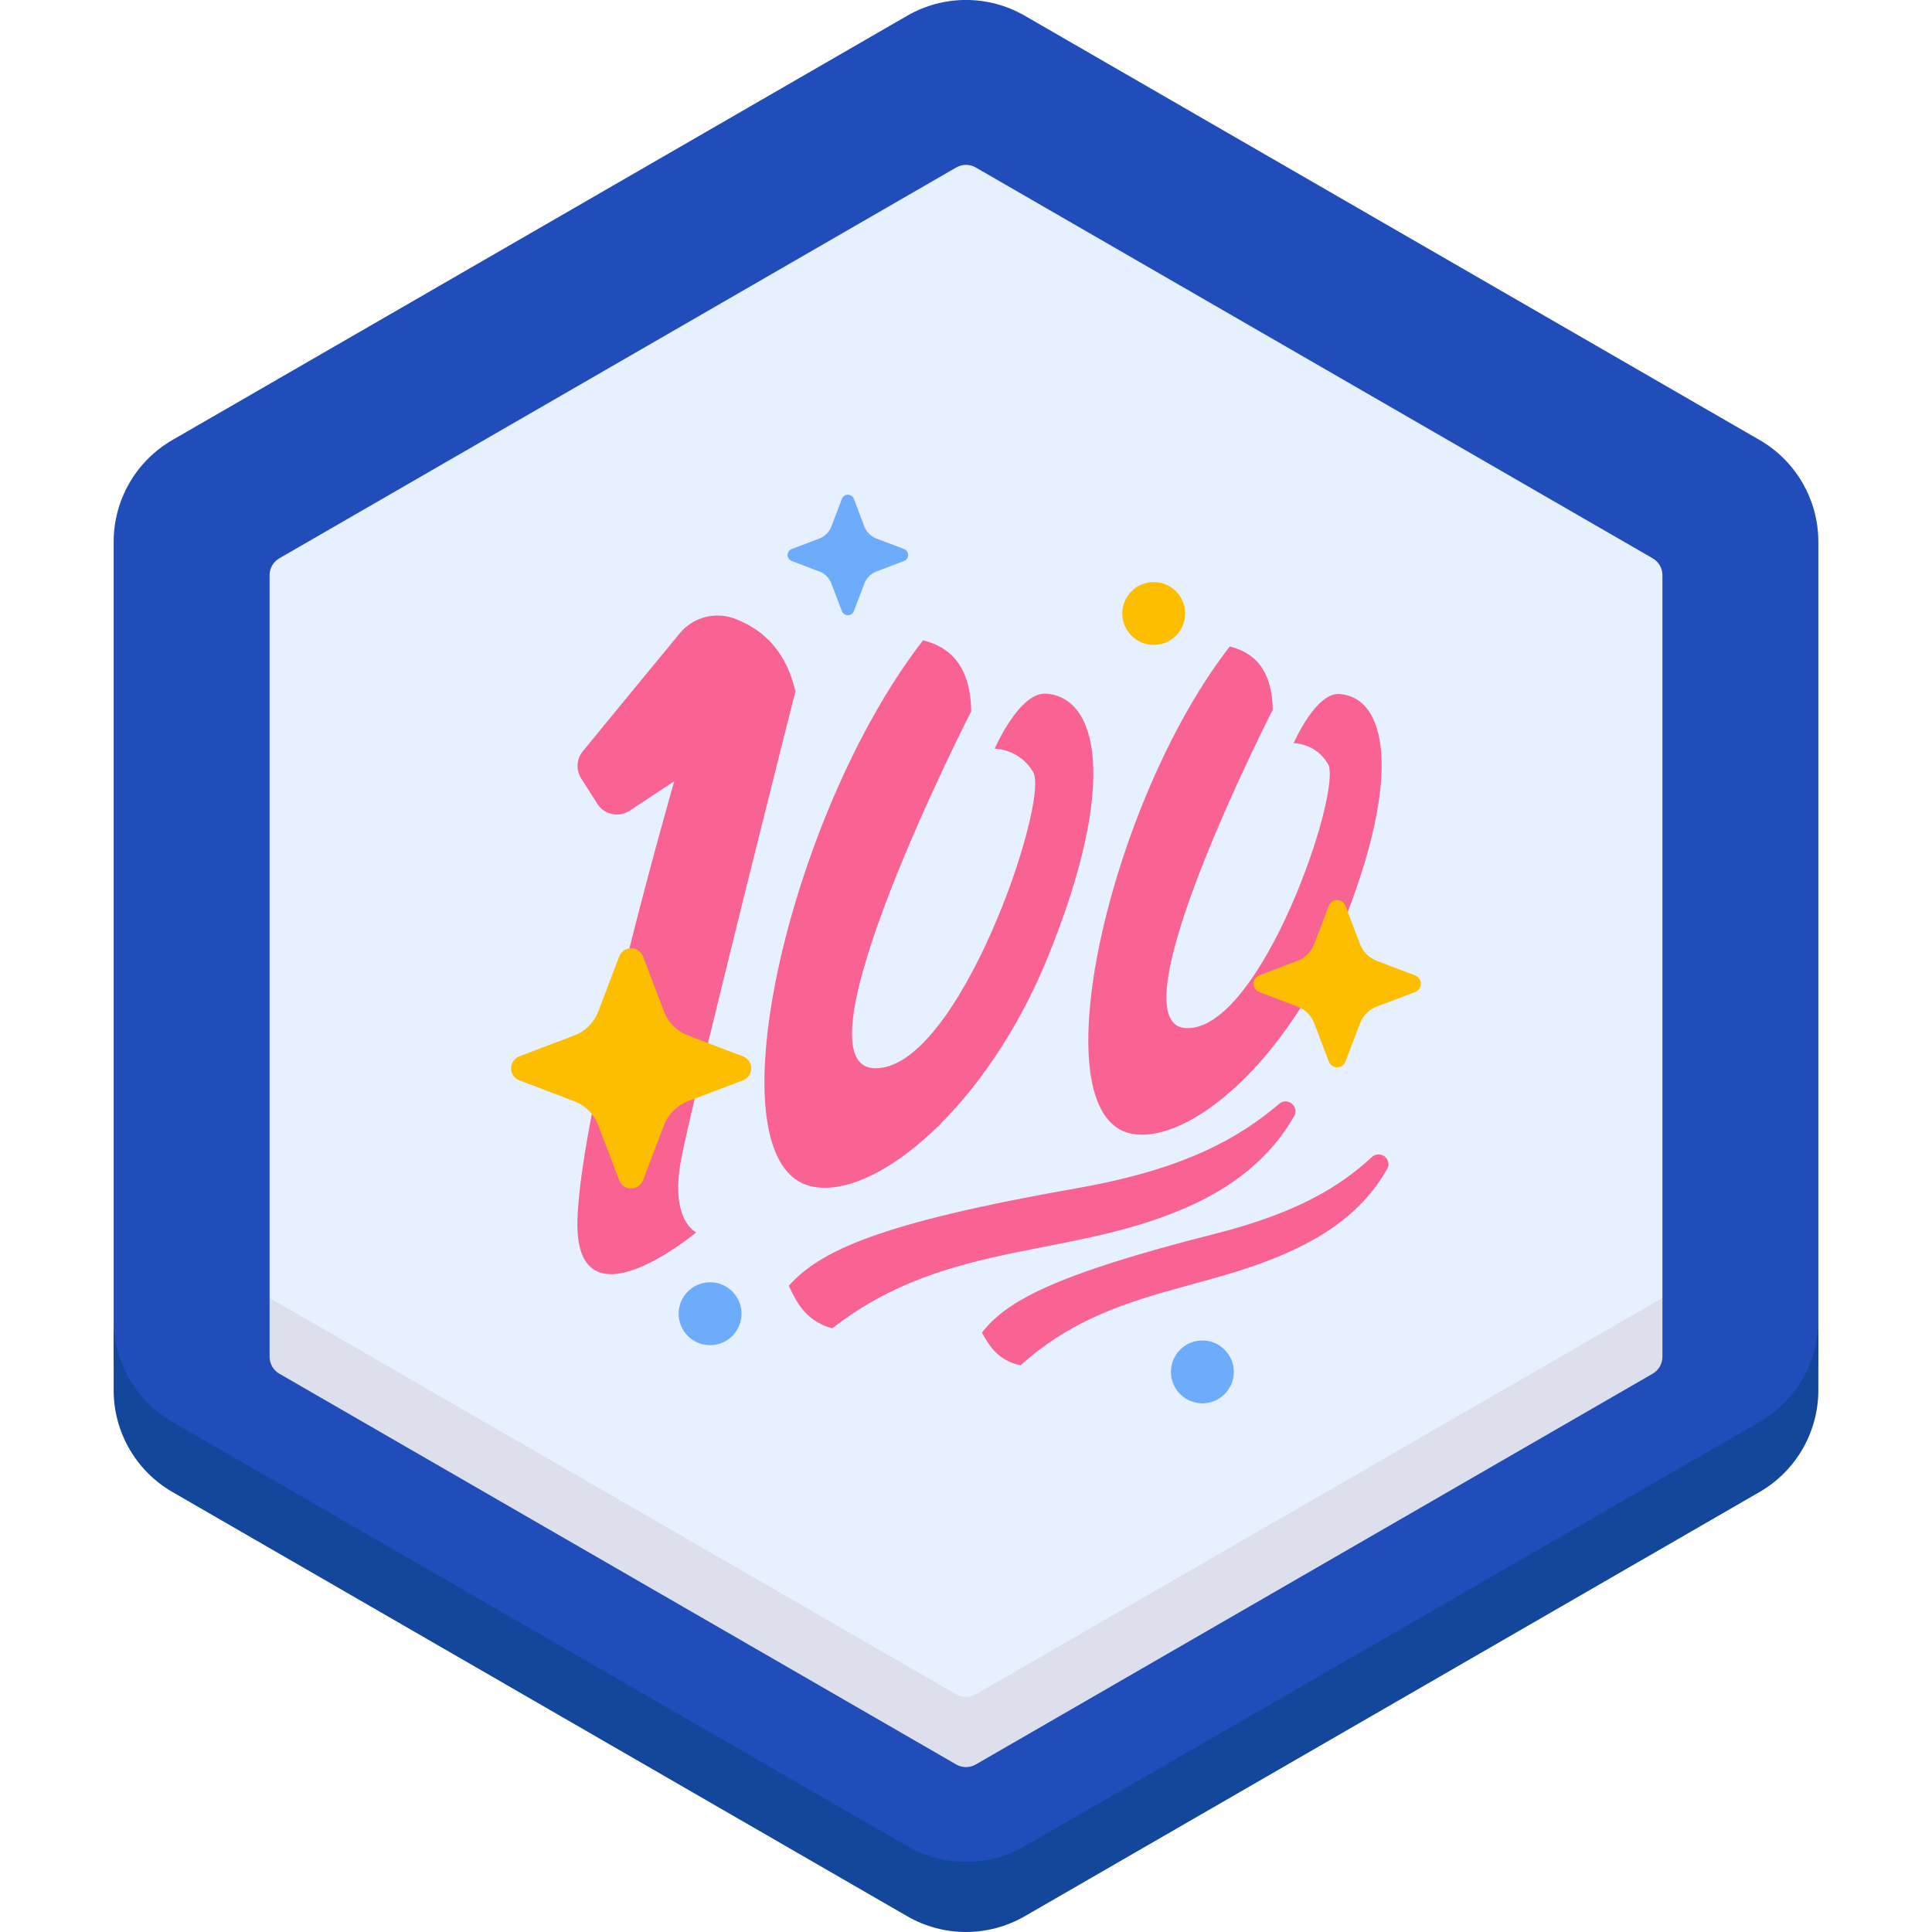
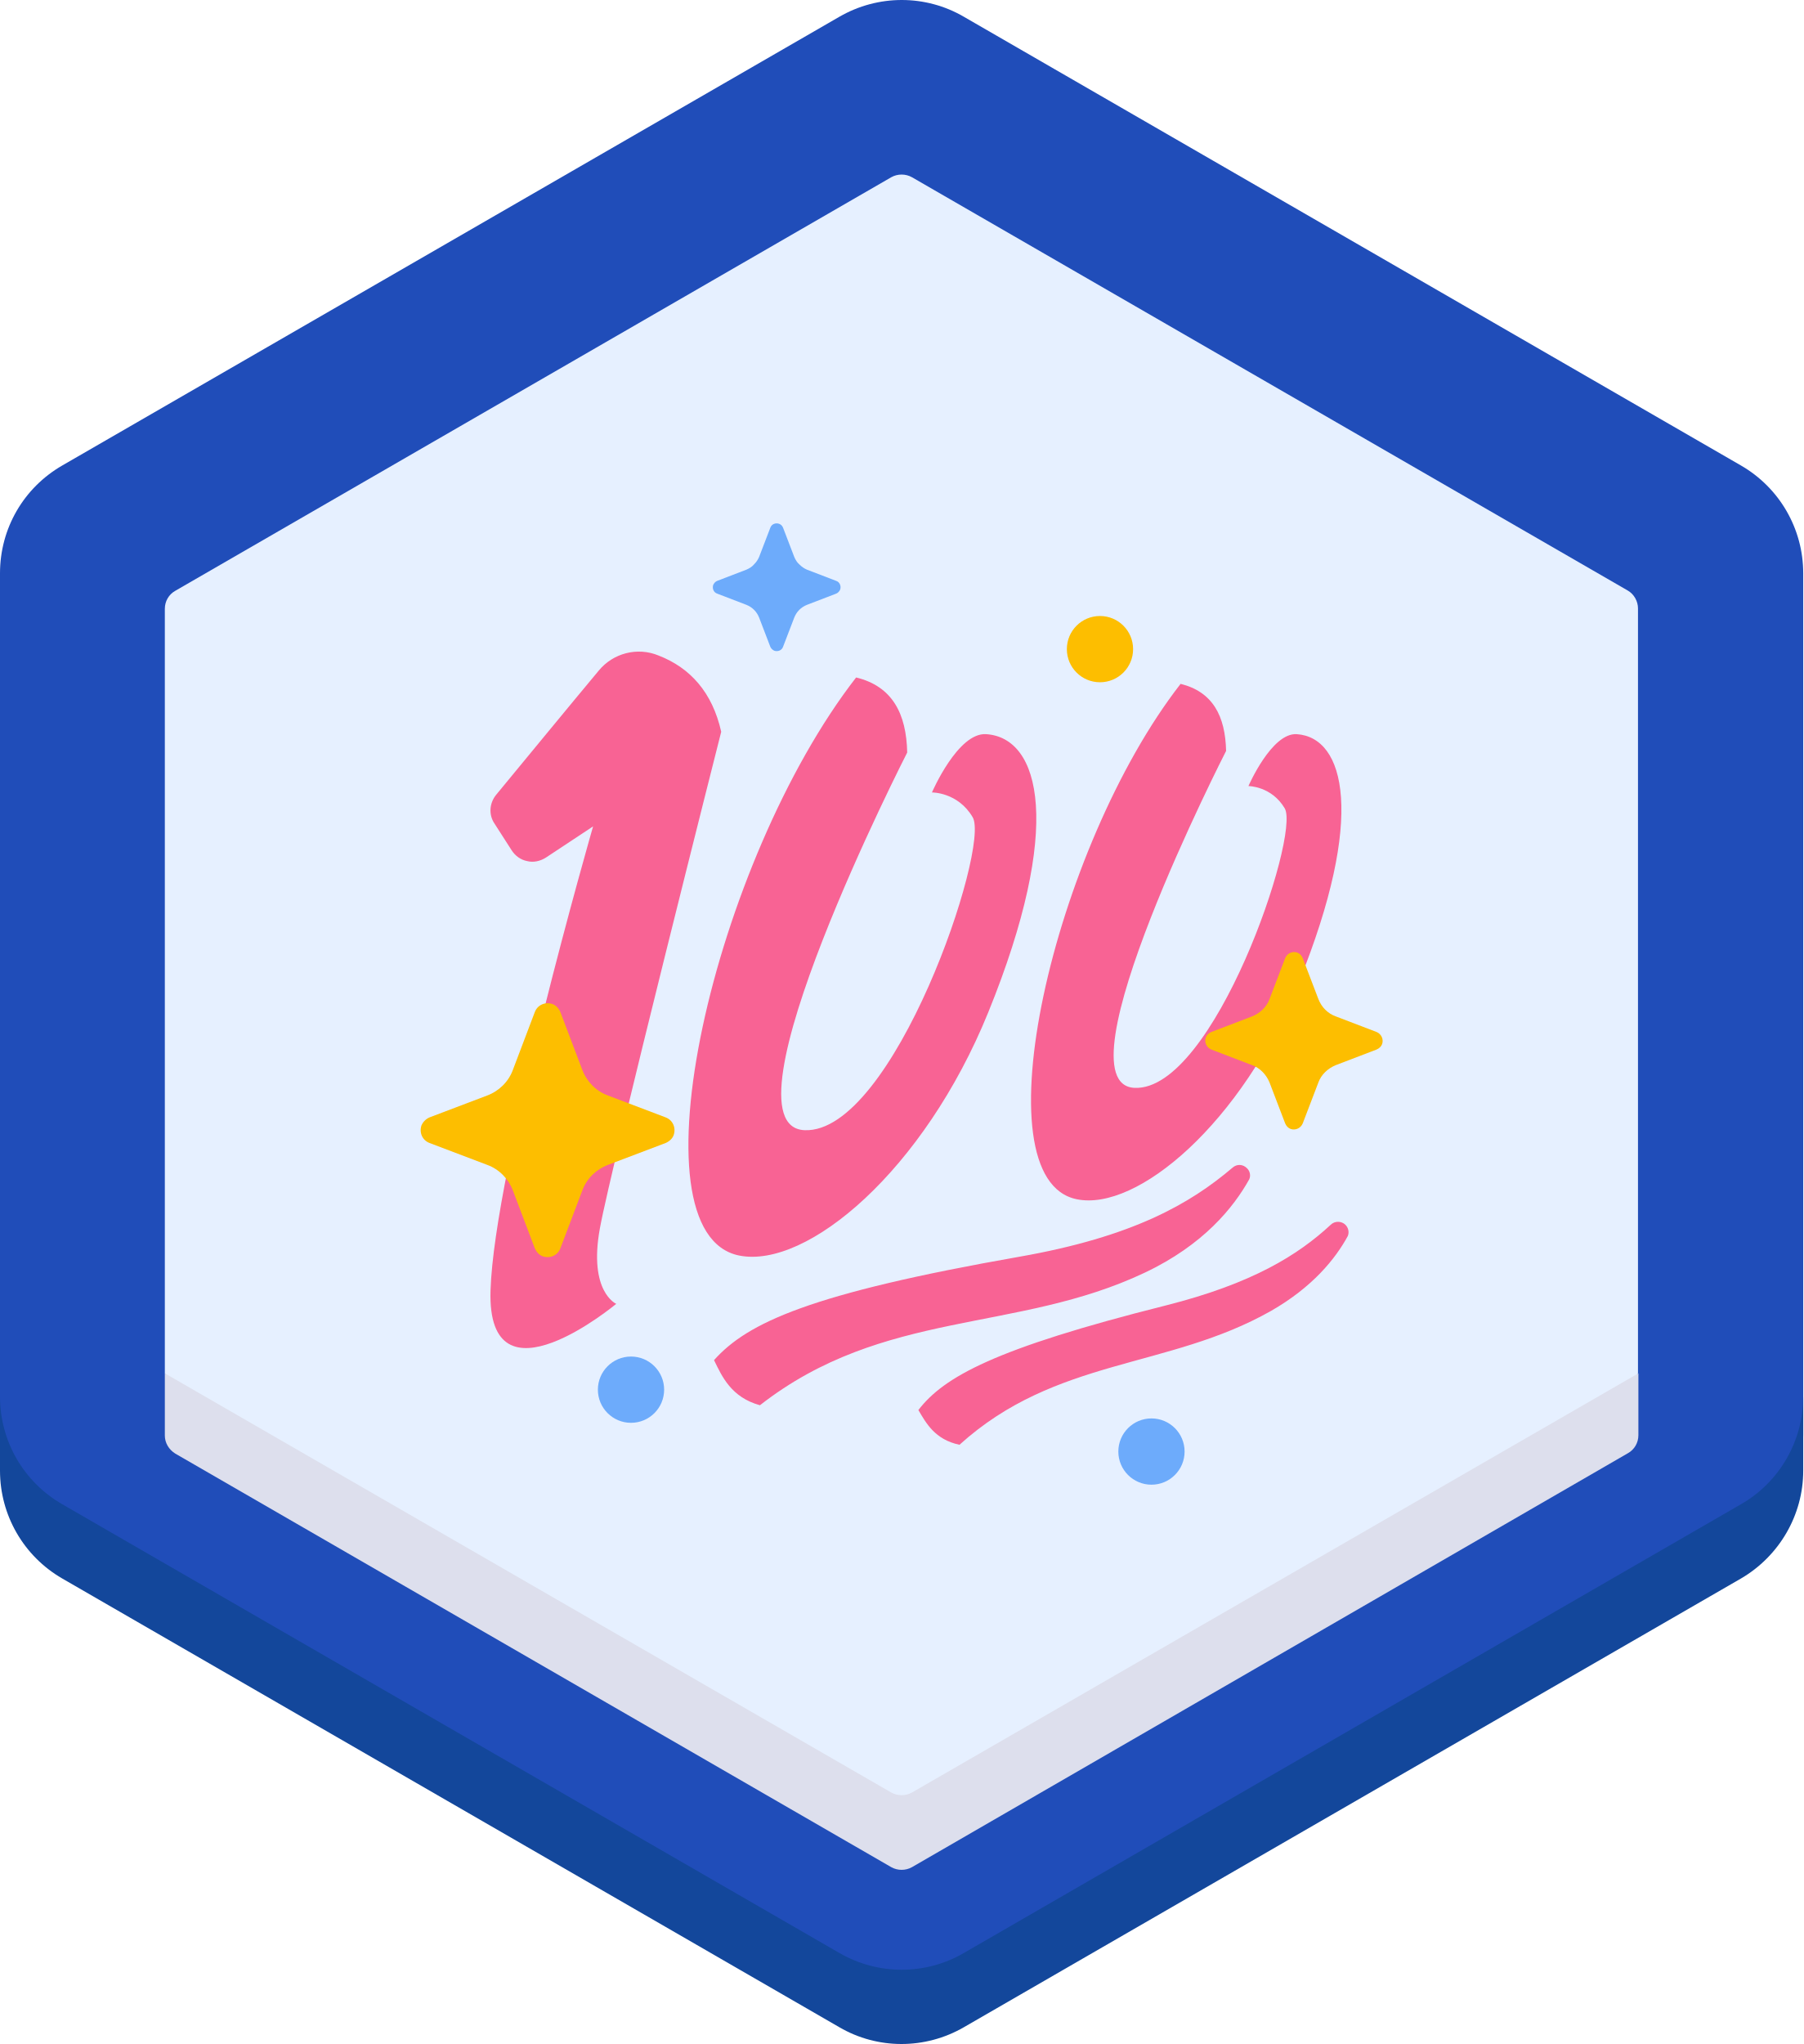
- <svg xmlns="http://www.w3.org/2000/svg" id="Layer_1" data-name="Layer 1" viewBox="0 0 512 512">
-   <defs>
-     <style>
-       .cls-1 {
-         fill: #e6f0ff;
-       }
- 
-       .cls-2 {
-         fill: #13479b;
-       }
- 
-       .cls-3 {
-         fill: #204db9;
-       }
- 
-       .cls-4, .cls-5 {
-         fill: #6dabfb;
-       }
- 
-       .cls-4, .cls-6, .cls-7 {
-         fill-rule: evenodd;
-       }
- 
-       .cls-8, .cls-6 {
-         fill: #fdbe00;
-       }
- 
-       .cls-7 {
-         fill: #f86394;
-       }
- 
-       .cls-9 {
-         fill: #dddfed;
-       }
-     </style>
-   </defs>
+ <svg xmlns="http://www.w3.org/2000/svg" version="1.1" id="Layer_1" x="0px" y="0px" viewBox="0 0 451.8 512" style="enable-background:new 0 0 451.8 512;" xml:space="preserve">
+   <style type="text/css">
+ 	.st0{fill:#204DB9;}
+ 	.st1{fill:#13479B;}
+ 	.st2{fill:#E6F0FF;}
+ 	.st3{fill:#DDDFED;}
+ 	.st4{fill-rule:evenodd;clip-rule:evenodd;fill:#F86394;}
+ 	.st5{fill-rule:evenodd;clip-rule:evenodd;fill:#6DABFB;}
+ 	.st6{fill:#FDBE00;}
+ 	.st7{fill:#6DABFB;}
+ 	.st8{fill-rule:evenodd;clip-rule:evenodd;fill:#FDBE00;}
+ </style>
  <g>
-     <path class="cls-3" d="M481.88,359.42V143.58c0-11.13-5.94-21.42-15.58-26.98L271.58,4.17c-9.64-5.57-21.52-5.57-31.16,0L45.7,116.6c-9.64,5.57-15.58,15.85-15.58,26.98v215.84c0,11.13,5.94,21.42,15.58,26.98l194.72,112.42c9.64,5.57,21.52,5.57,31.16,0l194.72-112.42c9.64-5.57,15.58-15.85,15.58-26.98Z" />
-     <path class="cls-2" d="M466.3,376.82l-194.72,112.42c-9.64,5.57-21.52,5.57-31.16,0L45.7,376.82c-9.64-5.57-15.58-15.85-15.58-26.98v18.58c0,11.13,5.94,21.42,15.58,26.98l194.72,112.42c9.64,5.57,21.52,5.57,31.16,0l194.72-112.42c9.64-5.57,15.58-15.85,15.58-26.98v-18.58c0,11.13-5.94,21.42-15.58,26.98Z" />
-     <path class="cls-1" d="M440.56,343.97V152.43c0-1.84-.98-3.55-2.58-4.47L258.58,44.38c-1.6-.92-3.56-.92-5.16,0L74.02,147.96c-1.6,.92-2.58,2.63-2.58,4.47v191.55l10.79,15.81,173.77,100.33,173.77-100.33,10.79-15.81Z" />
-     <path class="cls-9" d="M71.44,343.97v15.6c0,1.84,.98,3.55,2.58,4.47l179.4,103.57c1.6,.92,3.56,.92,5.16,0l179.4-103.57c1.6-.92,2.58-2.63,2.58-4.47v-15.6l-181.98,105.06c-1.6,.92-3.56,.92-5.16,0l-181.98-105.06Z" />
+     <path class="st0" d="M451.8,359.4V143.6c0-11.1-5.9-21.4-15.6-27L241.5,4.2c-9.6-5.6-21.5-5.6-31.2,0L15.6,116.6   C5.9,122.2,0,132.4,0,143.6v215.8c0,11.1,5.9,21.4,15.6,27l194.7,112.4c9.6,5.6,21.5,5.6,31.2,0l194.7-112.4   C445.8,380.8,451.8,370.6,451.8,359.4L451.8,359.4z" />
+     <path class="st1" d="M436.2,376.8L241.5,489.2c-9.6,5.6-21.5,5.6-31.2,0L15.6,376.8C5.9,371.2,0,361,0,349.8v18.6   c0,11.1,5.9,21.4,15.6,27l194.7,112.4c9.6,5.6,21.5,5.6,31.2,0l194.7-112.4c9.6-5.6,15.6-15.9,15.6-27v-18.6   C451.8,361,445.8,371.3,436.2,376.8L436.2,376.8z" />
+     <path class="st2" d="M410.4,344V152.4c0-1.8-1-3.6-2.6-4.5L228.5,44.4c-1.6-0.9-3.6-0.9-5.2,0L43.9,148c-1.6,0.9-2.6,2.6-2.6,4.5   V344l10.8,15.8l173.8,100.3l173.8-100.3L410.4,344L410.4,344z" />
+     <path class="st3" d="M41.3,344v15.6c0,1.8,1,3.5,2.6,4.5l179.4,103.6c1.6,0.9,3.6,0.9,5.2,0L407.9,364c1.6-0.9,2.6-2.6,2.6-4.5V344   L228.5,449c-1.6,0.9-3.6,0.9-5.2,0L41.3,344L41.3,344z" />
  </g>
  <g>
-     <path class="cls-7" d="M154.45,199.09c-1.69,2.06-1.86,4.96-.43,7.2l4.27,6.72c.88,1.4,2.29,2.37,3.91,2.72,1.62,.35,3.3,.03,4.68-.89l11.81-7.82s-24.82,86-25.66,116.28,31.49,3.29,31.49,3.29c0,0-6.98-3.04-4.08-18.94,2.9-15.9,30.35-124.43,30.35-124.43-2.25-9.79-7.67-15.97-15.71-19.13-5.28-2.16-11.35-.63-14.97,3.78-7.14,8.64-19.98,24.3-25.65,31.21Z" />
-     <path class="cls-4" d="M223.11,132.2c.33-.87,1.3-1.32,2.18-.99,.46,.17,.82,.53,.99,.99l2.78,7.32c.28,.73,.7,1.39,1.26,1.94,.55,.55,1.21,.98,1.94,1.26l7.32,2.78c.87,.33,1.31,1.31,.98,2.18-.17,.45-.53,.81-.98,.98l-7.32,2.79c-1.47,.56-2.64,1.72-3.2,3.2l-2.78,7.32c-.33,.87-1.31,1.31-2.19,.98-.45-.17-.81-.53-.98-.98l-2.78-7.32c-.56-1.48-1.72-2.64-3.2-3.2l-7.32-2.79c-.87-.33-1.31-1.31-.98-2.18,.17-.45,.53-.81,.98-.98l7.32-2.78c.73-.28,1.39-.7,1.94-1.26,.55-.55,.98-1.21,1.26-1.94,0,0,2.78-7.32,2.78-7.32Z" />
-     <circle class="cls-8" cx="305.75" cy="162.58" r="8.33" />
-     <circle class="cls-5" cx="188.18" cy="348.15" r="8.33" />
-     <circle class="cls-5" cx="318.64" cy="363.57" r="8.33" />
-     <path class="cls-7" d="M244.61,169.7c9.11,2.21,12.6,9.11,12.78,18.78,0,0-47.95,93.74-25.72,94.61,22.24,.87,46.57-70.85,42.14-78.45-3.68-6.29-10.21-6.22-10.21-6.22,0,0,6.51-15.05,13.6-14.59,13.61,.87,19.39,23.2,.53,69.71-16.06,39.6-45.42,64.32-62.39,60.92-27.85-5.57-6.47-98.79,29.27-144.75Zm81.29,1.63c8.12,1.97,11.24,8.13,11.4,16.75,0,0-42.77,83.61-22.94,84.38,19.83,.78,41.54-63.19,37.58-69.97-3.28-5.61-9.11-5.55-9.11-5.55,0,0,5.8-13.42,12.13-13.02,12.14,.78,17.29,20.7,.47,62.17-14.32,35.32-40.5,57.36-55.64,54.33-24.84-4.97-5.77-88.11,26.11-129.1Zm-116.87,169.41c8.4-9.35,24.13-16.67,76.51-25.88,28.48-5.01,42.84-13.32,53.41-22.3,1.08-.97,2.73-.88,3.7,.2,.67,.74,.86,1.8,.48,2.73-3.87,6.99-11.38,16.35-26.23,23.38-32.13,15.19-65.4,9.04-96.35,33.16-7.24-2.01-9.56-7.23-11.52-11.29Zm51.19,12.42c6.4-8.29,19.01-15.35,61.95-26.24,21.83-5.53,33.22-12.7,41.33-20.24,1.03-1.02,2.68-1.01,3.7,.01,.73,.74,.96,1.84,.57,2.81-3.15,5.72-8.79,12.84-19.31,18.81-25.75,14.61-53.76,11.56-77.98,33.51-6.14-1.22-8.4-5.42-10.27-8.66Z" />
-     <path class="cls-6" d="M164.08,253.5c.67-1.75,2.63-2.64,4.38-1.97,.91,.34,1.63,1.06,1.97,1.97l5.53,14.54c1.12,2.94,3.44,5.26,6.38,6.38l14.54,5.52c1.76,.66,2.64,2.62,1.98,4.38-.34,.91-1.07,1.63-1.98,1.98l-14.54,5.53c-2.94,1.12-5.26,3.44-6.38,6.38l-5.53,14.54c-.67,1.75-2.63,2.64-4.38,1.97-.91-.34-1.63-1.06-1.97-1.97l-5.53-14.54c-1.12-2.94-3.44-5.26-6.38-6.38l-14.54-5.53c-1.76-.67-2.63-2.64-1.96-4.4,.35-.9,1.06-1.61,1.96-1.96l14.54-5.52c2.94-1.12,5.26-3.44,6.38-6.38,0,0,5.53-14.54,5.53-14.54Zm188.08-13.47c.46-1.21,1.81-1.83,3.02-1.37,.63,.24,1.13,.74,1.37,1.37l3.87,10.16c.78,2.05,2.39,3.66,4.44,4.44l10.16,3.87c1.21,.46,1.83,1.81,1.37,3.02-.24,.63-.74,1.13-1.37,1.37l-10.16,3.86c-2.05,.78-3.67,2.39-4.44,4.44l-3.87,10.16c-.46,1.21-1.82,1.82-3.03,1.36-.63-.24-1.12-.73-1.36-1.36l-3.87-10.16c-.77-2.05-2.39-3.67-4.44-4.44l-10.16-3.86c-1.21-.47-1.82-1.83-1.35-3.04,.24-.62,.73-1.11,1.35-1.35l10.16-3.87c2.05-.78,3.66-2.39,4.44-4.44l3.87-10.16Z" />
+     <path class="st4" d="M124.3,199.1c-1.7,2.1-1.9,5-0.4,7.2l4.3,6.7c0.9,1.4,2.3,2.4,3.9,2.7c1.6,0.4,3.3,0,4.7-0.9l11.8-7.8   c0,0-24.8,86-25.7,116.3s31.5,3.3,31.5,3.3s-7-3-4.1-18.9s30.4-124.4,30.4-124.4c-2.2-9.8-7.7-16-15.7-19.1   c-5.3-2.2-11.4-0.6-15,3.8C142.9,176.5,130,192.2,124.3,199.1L124.3,199.1z" />
+     <path class="st5" d="M193,132.2c0.3-0.9,1.3-1.3,2.2-1c0.5,0.2,0.8,0.5,1,1l2.8,7.3c0.3,0.7,0.7,1.4,1.3,1.9c0.6,0.6,1.2,1,1.9,1.3   l7.3,2.8c0.9,0.3,1.3,1.3,1,2.2c-0.2,0.4-0.5,0.8-1,1l-7.3,2.8c-1.5,0.6-2.6,1.7-3.2,3.2l-2.8,7.3c-0.3,0.9-1.3,1.3-2.2,1   c-0.4-0.2-0.8-0.5-1-1l-2.8-7.3c-0.6-1.5-1.7-2.6-3.2-3.2l-7.3-2.8c-0.9-0.3-1.3-1.3-1-2.2c0.2-0.4,0.5-0.8,1-1l7.3-2.8   c0.7-0.3,1.4-0.7,1.9-1.3c0.6-0.6,1-1.2,1.3-1.9L193,132.2z" />
+     <circle class="st6" cx="275.6" cy="162.6" r="8.3" />
+     <circle class="st7" cx="158.1" cy="348.1" r="8.3" />
+     <circle class="st7" cx="288.5" cy="363.6" r="8.3" />
+     <path class="st4" d="M214.5,169.7c9.1,2.2,12.6,9.1,12.8,18.8c0,0-47.9,93.7-25.7,94.6c22.2,0.9,46.6-70.9,42.1-78.4   c-3.7-6.3-10.2-6.2-10.2-6.2s6.5-15.1,13.6-14.6c13.6,0.9,19.4,23.2,0.5,69.7c-16.1,39.6-45.4,64.3-62.4,60.9   C157.4,308.9,178.8,215.7,214.5,169.7L214.5,169.7z M295.8,171.3c8.1,2,11.2,8.1,11.4,16.8c0,0-42.8,83.6-22.9,84.4   c19.8,0.8,41.5-63.2,37.6-70c-3.3-5.6-9.1-5.6-9.1-5.6s5.8-13.4,12.1-13c12.1,0.8,17.3,20.7,0.5,62.2   c-14.3,35.3-40.5,57.4-55.6,54.3C244.8,295.4,263.9,212.3,295.8,171.3L295.8,171.3z M178.9,340.7c8.4-9.4,24.1-16.7,76.5-25.9   c28.5-5,42.8-13.3,53.4-22.3c1.1-1,2.7-0.9,3.7,0.2c0.7,0.7,0.9,1.8,0.5,2.7c-3.9,7-11.4,16.4-26.2,23.4   c-32.1,15.2-65.4,9-96.4,33.2C183.2,350,180.9,344.8,178.9,340.7L178.9,340.7z M230.1,353.2c6.4-8.3,19-15.4,62-26.2   c21.8-5.5,33.2-12.7,41.3-20.2c1-1,2.7-1,3.7,0c0.7,0.7,1,1.8,0.6,2.8c-3.1,5.7-8.8,12.8-19.3,18.8c-25.8,14.6-53.8,11.6-78,33.5   C234.2,360.6,232,356.4,230.1,353.2L230.1,353.2z" />
+     <path class="st8" d="M134,253.5c0.7-1.8,2.6-2.6,4.4-2c0.9,0.3,1.6,1.1,2,2l5.5,14.5c1.1,2.9,3.4,5.3,6.4,6.4l14.5,5.5   c1.8,0.7,2.6,2.6,2,4.4c-0.3,0.9-1.1,1.6-2,2l-14.5,5.5c-2.9,1.1-5.3,3.4-6.4,6.4l-5.5,14.5c-0.7,1.8-2.6,2.6-4.4,2   c-0.9-0.3-1.6-1.1-2-2l-5.5-14.5c-1.1-2.9-3.4-5.3-6.4-6.4l-14.5-5.5c-1.8-0.7-2.6-2.6-2-4.4c0.4-0.9,1.1-1.6,2-2l14.5-5.5   c2.9-1.1,5.3-3.4,6.4-6.4L134,253.5L134,253.5z M322,240c0.5-1.2,1.8-1.8,3-1.4c0.6,0.2,1.1,0.7,1.4,1.4l3.9,10.2   c0.8,2.1,2.4,3.7,4.4,4.4l10.2,3.9c1.2,0.5,1.8,1.8,1.4,3c-0.2,0.6-0.7,1.1-1.4,1.4l-10.2,3.9c-2,0.8-3.7,2.4-4.4,4.4l-3.9,10.2   c-0.5,1.2-1.8,1.8-3,1.4c-0.6-0.2-1.1-0.7-1.4-1.4l-3.9-10.2c-0.8-2-2.4-3.7-4.4-4.4l-10.2-3.9c-1.2-0.5-1.8-1.8-1.4-3   c0.2-0.6,0.7-1.1,1.4-1.4l10.2-3.9c2-0.8,3.7-2.4,4.4-4.4L322,240L322,240z" />
  </g>
</svg>
